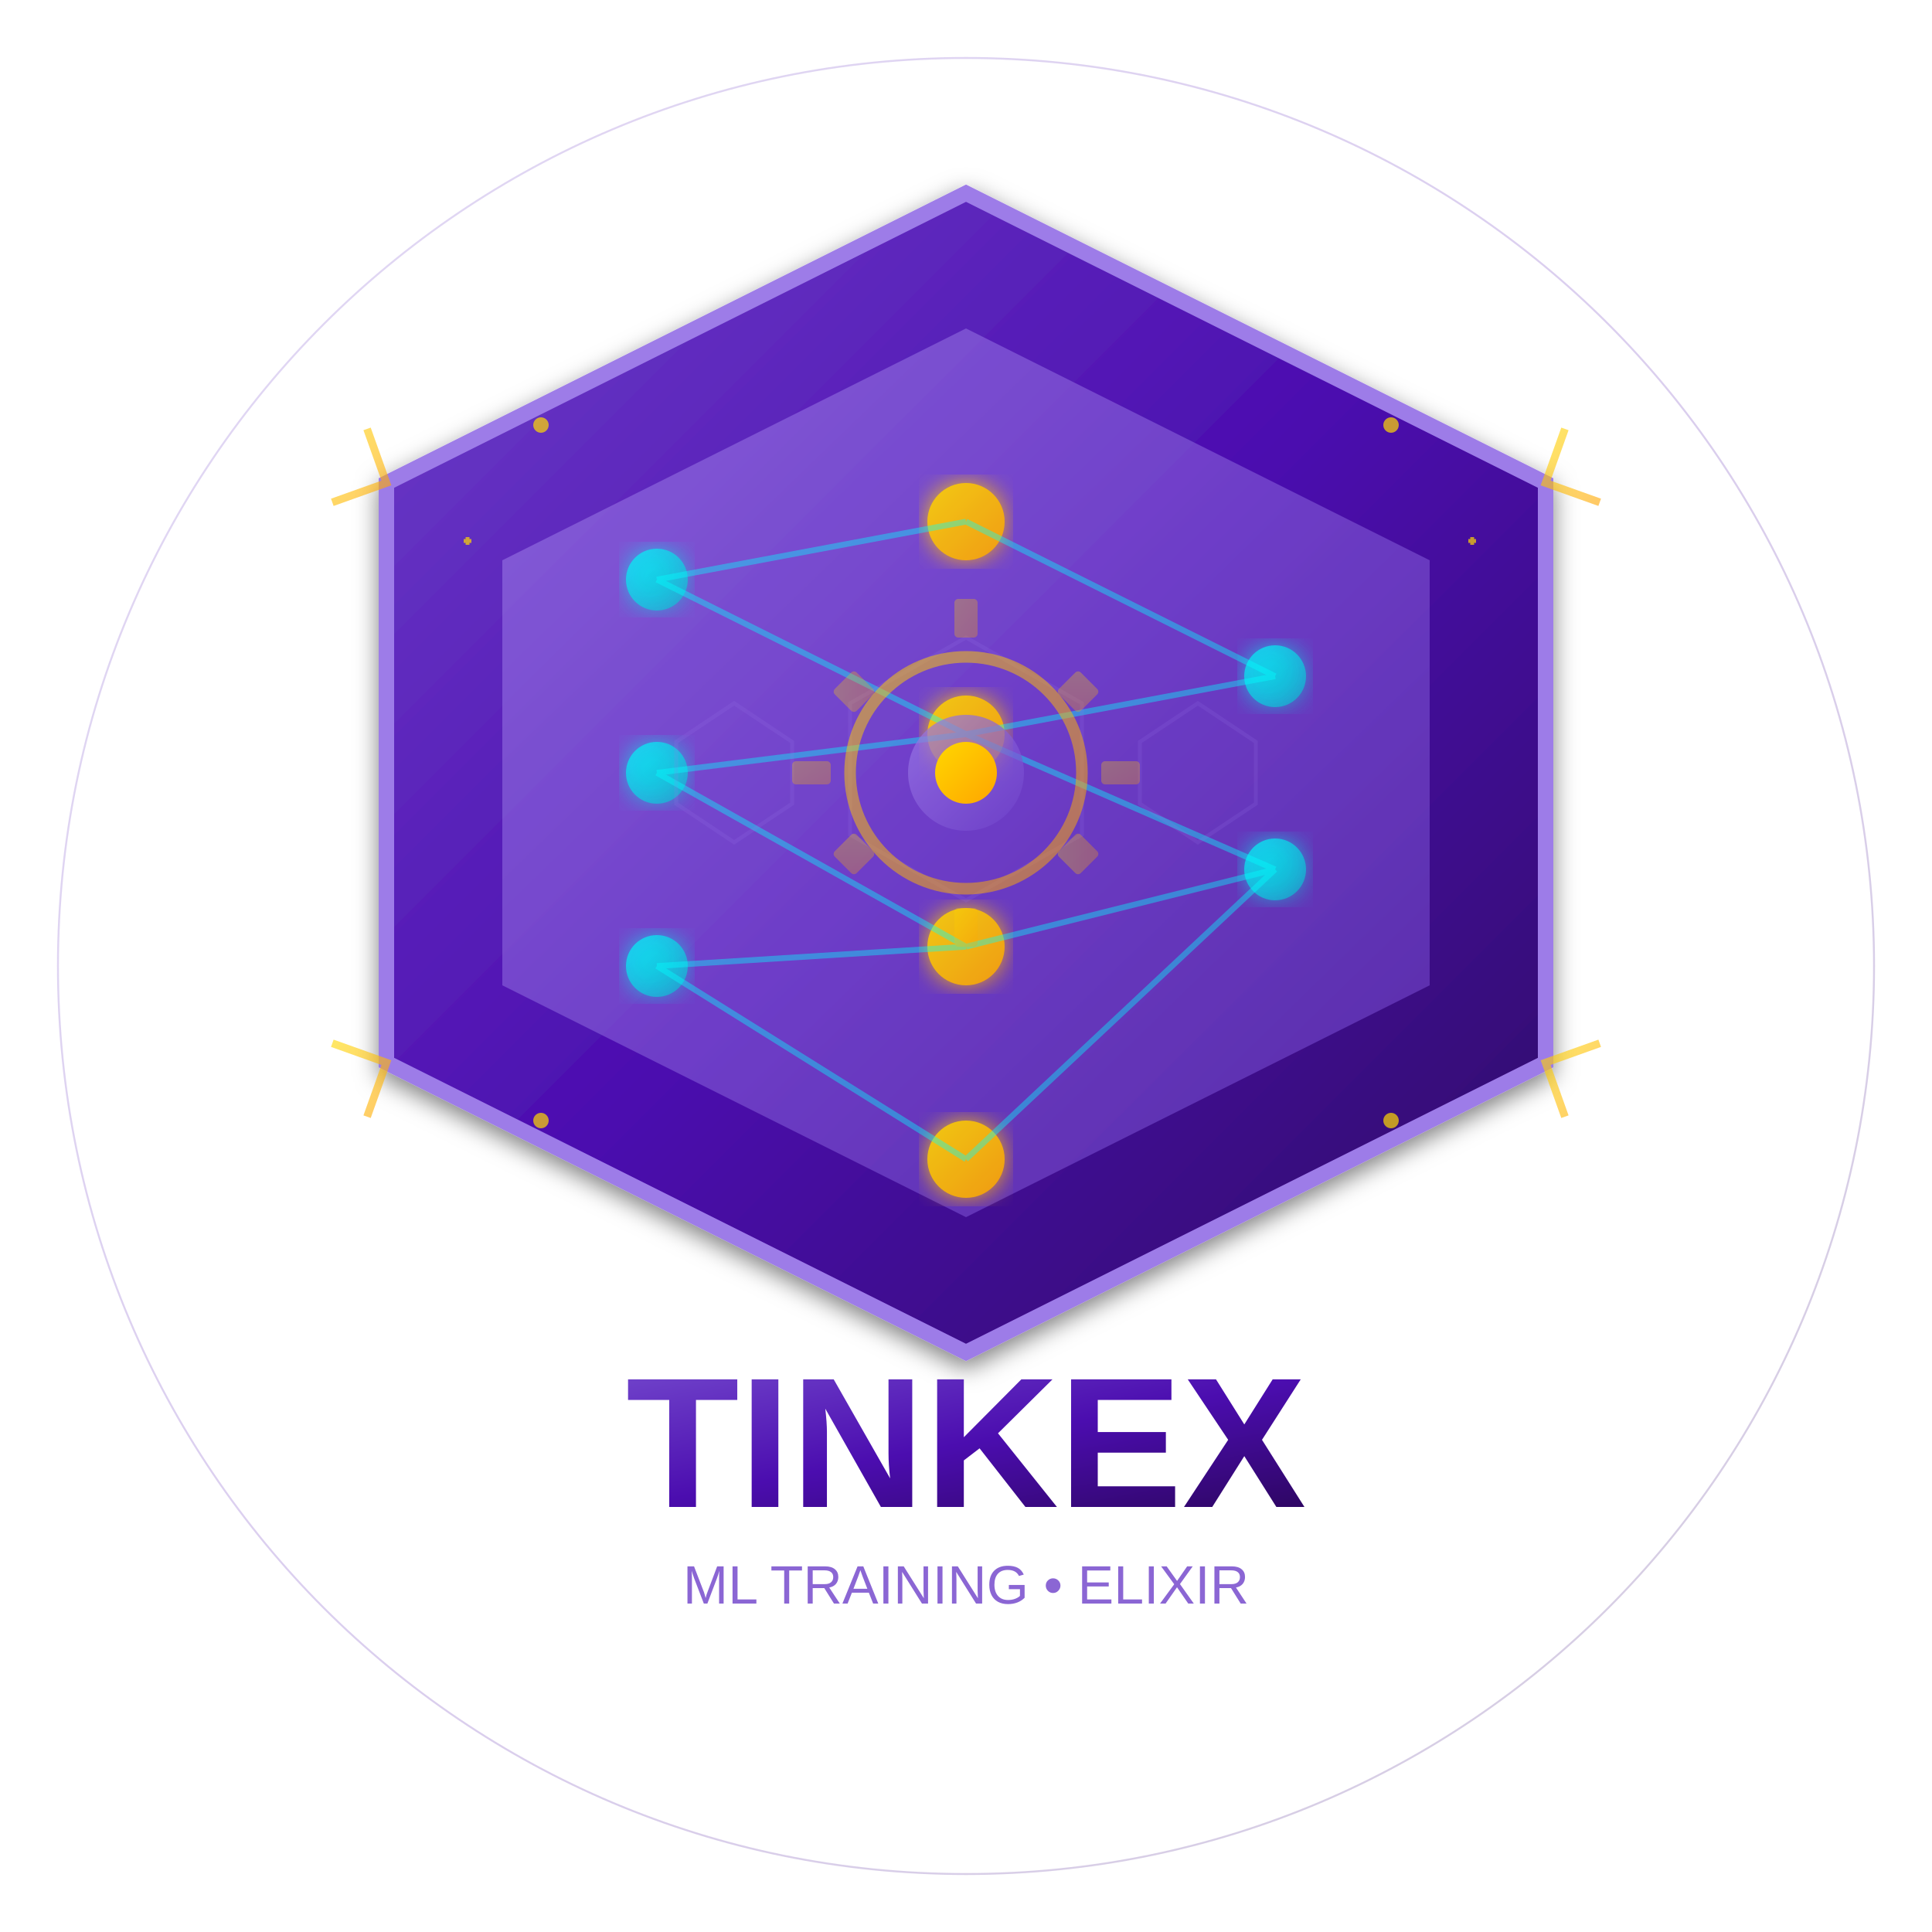
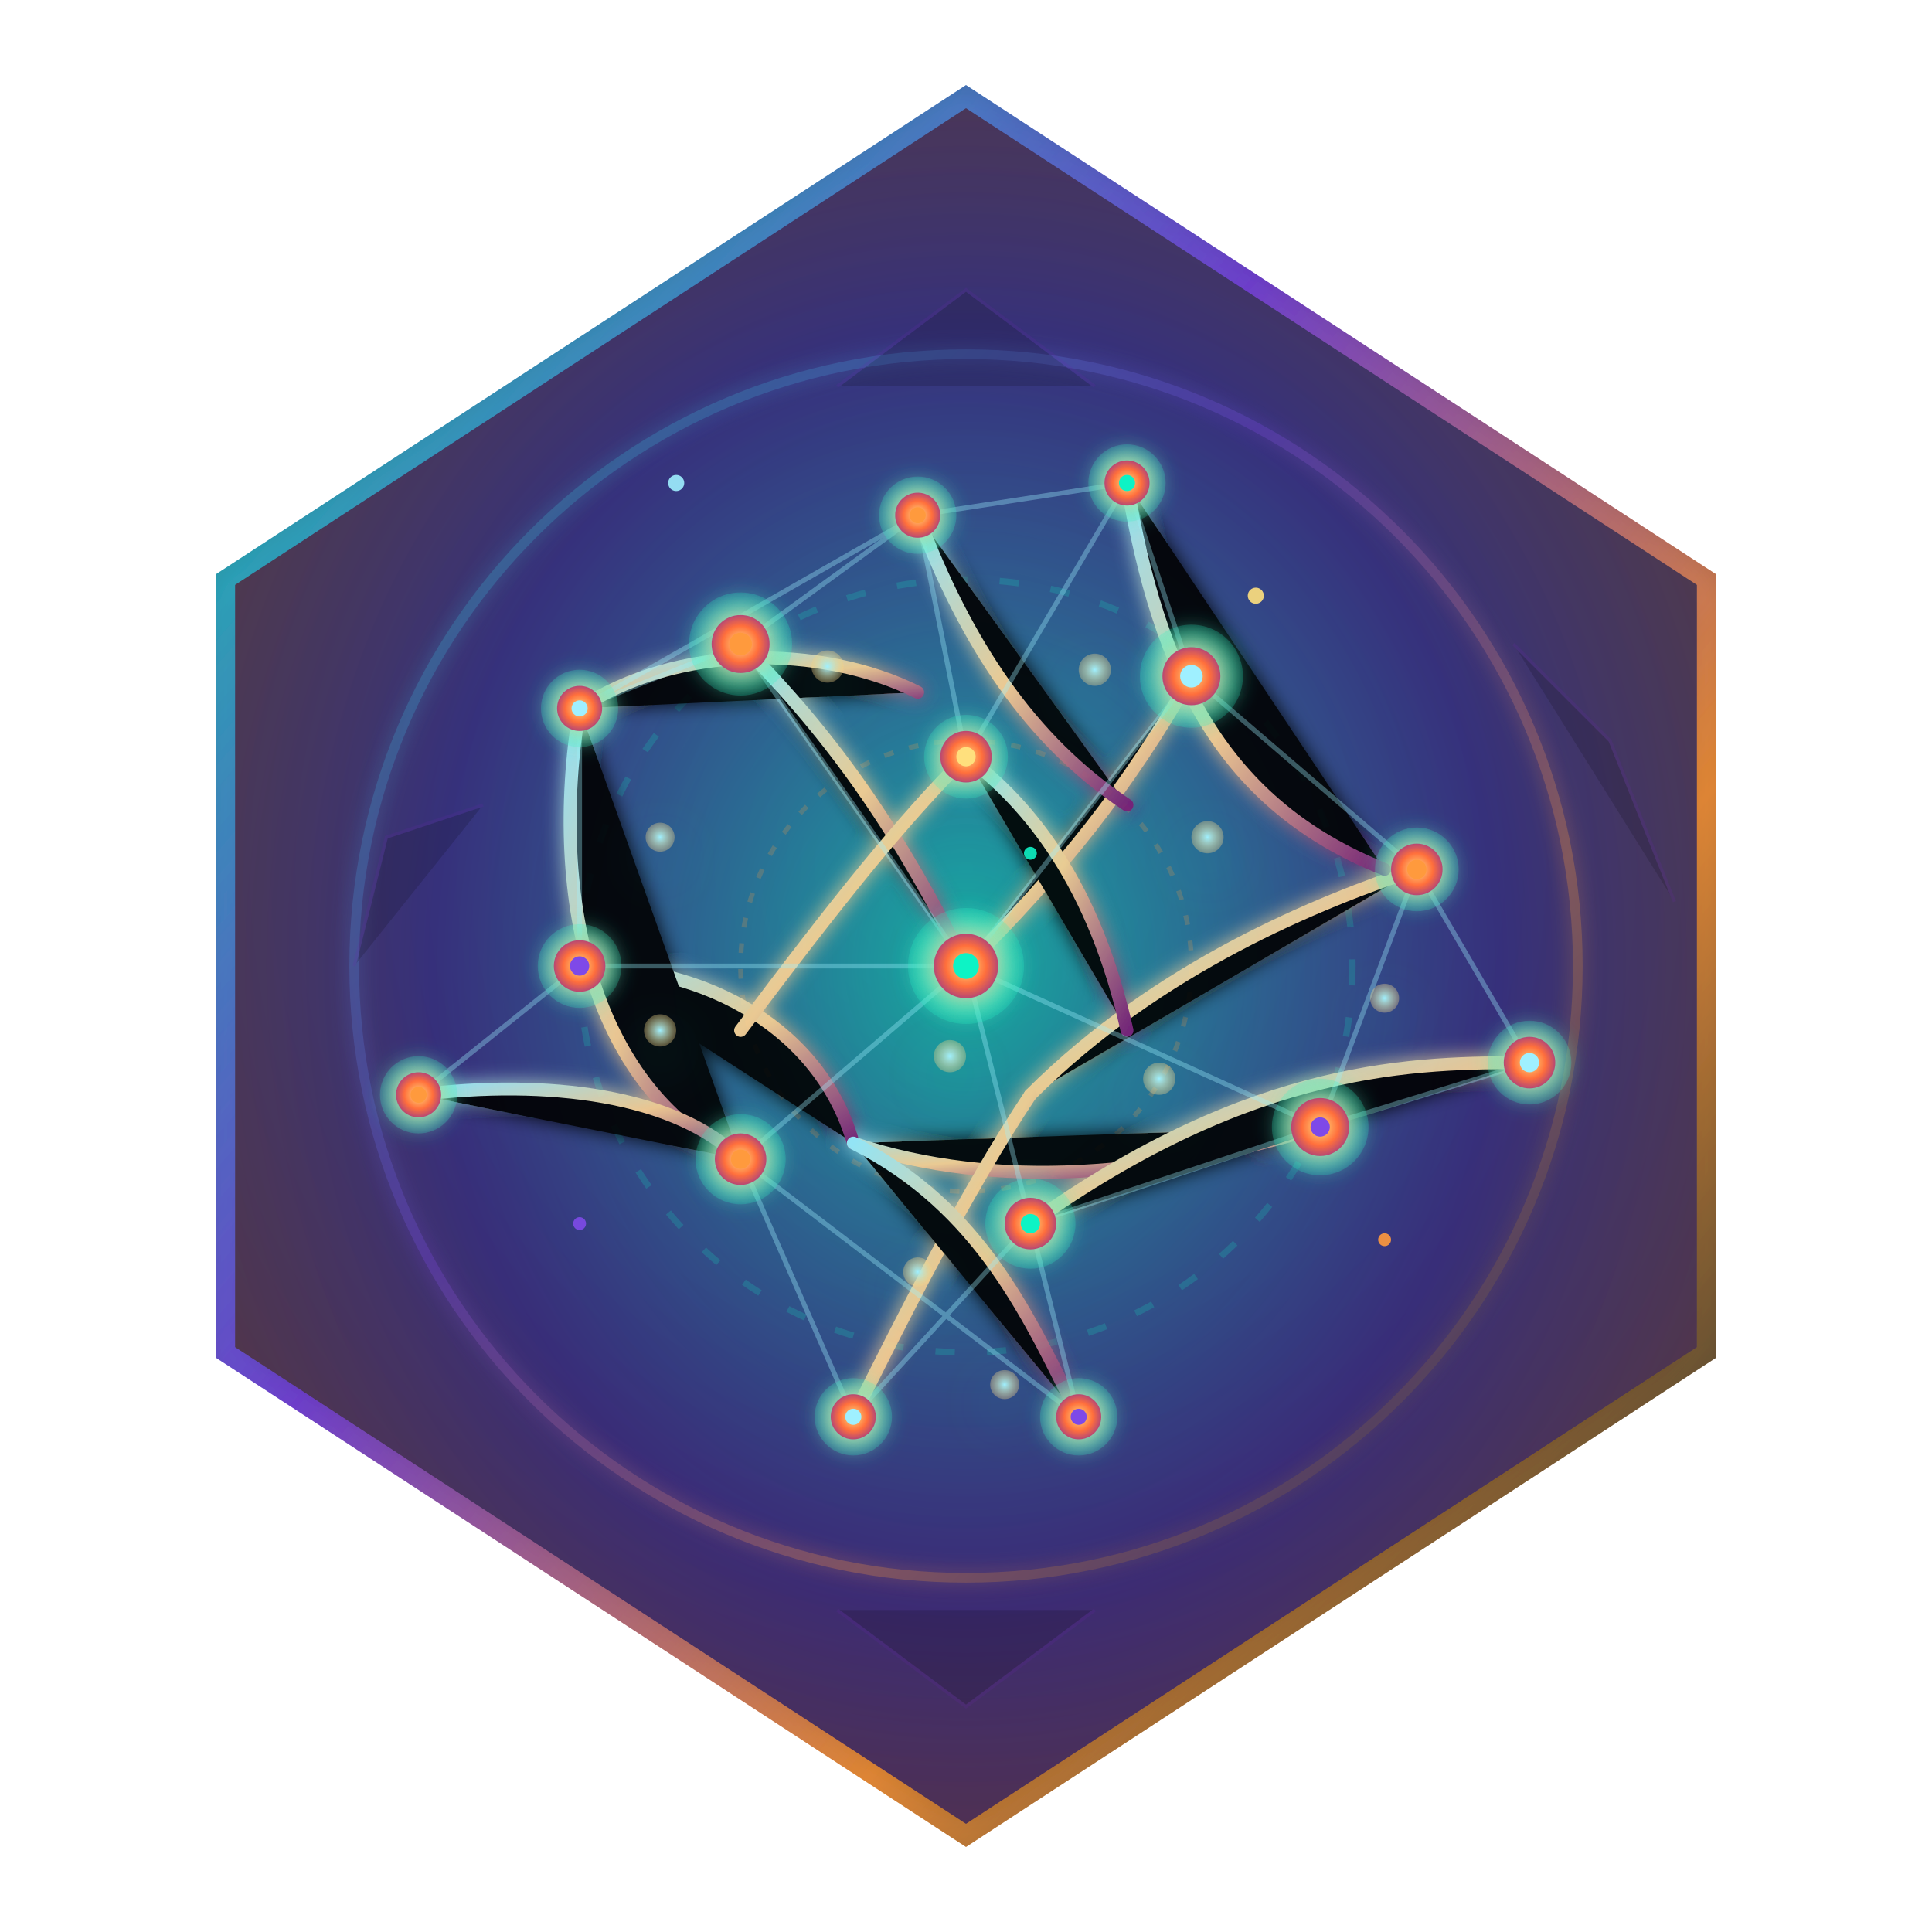
- <svg xmlns="http://www.w3.org/2000/svg" viewBox="0 0 500 500" width="500" height="500">
+ <svg xmlns="http://www.w3.org/2000/svg" viewBox="0 0 600 600" width="600" height="600">
  <defs>
-     <linearGradient id="hexGradient" x1="0%" y1="0%" x2="100%" y2="100%">
-       <stop offset="0%" style="stop-color:#6E40C9;stop-opacity:1" />
-       <stop offset="50%" style="stop-color:#4B0DAF;stop-opacity:1" />
-       <stop offset="100%" style="stop-color:#2E0664;stop-opacity:1" />
+     <linearGradient id="auroraEdge" x1="0%" y1="0%" x2="100%" y2="100%">
+       <stop offset="0%" stop-color="#0EF3C5" />
+       <stop offset="40%" stop-color="#7E4AE8" />
+       <stop offset="70%" stop-color="#FF9A3C" />
+       <stop offset="100%" stop-color="#0B2F3A" />
    </linearGradient>
-     <linearGradient id="innerGradient" x1="0%" y1="0%" x2="100%" y2="100%">
-       <stop offset="0%" style="stop-color:#9D7CE8;stop-opacity:1" />
-       <stop offset="100%" style="stop-color:#6E40C9;stop-opacity:1" />
+     <radialGradient id="nebula" cx="50%" cy="45%" r="80%">
+       <stop offset="0%" stop-color="#0C485B" />
+       <stop offset="35%" stop-color="#102240" />
+       <stop offset="70%" stop-color="#240A29" />
+       <stop offset="100%" stop-color="#0B0D1C" />
+     </radialGradient>
+     <radialGradient id="innerLumen" cx="50%" cy="50%" r="65%">
+       <stop offset="0%" stop-color="#1AF2D0" stop-opacity="0.6" />
+       <stop offset="55%" stop-color="#7E4AE8" stop-opacity="0.35" />
+       <stop offset="100%" stop-color="#FFB25A" stop-opacity="0.25" />
+     </radialGradient>
+     <linearGradient id="rodGradient" x1="0%" y1="0%" x2="100%" y2="100%">
+       <stop offset="0%" stop-color="#9FF0FF" />
+       <stop offset="50%" stop-color="#FFD392" />
+       <stop offset="100%" stop-color="#7B1F75" />
    </linearGradient>
-     <linearGradient id="accentGradient" x1="0%" y1="0%" x2="100%" y2="100%">
-       <stop offset="0%" style="stop-color:#FFD700;stop-opacity:1" />
-       <stop offset="100%" style="stop-color:#FFA500;stop-opacity:1" />
-     </linearGradient>
-     <linearGradient id="neuralGradient" x1="0%" y1="0%" x2="100%" y2="100%">
-       <stop offset="0%" style="stop-color:#00FFFF;stop-opacity:0.8" />
-       <stop offset="100%" style="stop-color:#00CED1;stop-opacity:0.6" />
-     </linearGradient>
-     <filter id="glow">
-       <feGaussianBlur stdDeviation="3" result="coloredBlur" />
+     <radialGradient id="nodeHalo" cx="50%" cy="50%" r="55%">
+       <stop offset="0%" stop-color="#F9FFBF" stop-opacity="0.95" />
+       <stop offset="100%" stop-color="#0EF3C5" stop-opacity="0.15" />
+     </radialGradient>
+     <radialGradient id="nodeCore" cx="50%" cy="50%" r="70%">
+       <stop offset="0%" stop-color="#FFE07D" />
+       <stop offset="45%" stop-color="#FF6F3C" />
+       <stop offset="100%" stop-color="#6A1FAF" />
+     </radialGradient>
+     <radialGradient id="sparkGradient" cx="50%" cy="50%" r="60%">
+       <stop offset="0%" stop-color="#9FF0FF" />
+       <stop offset="100%" stop-color="#FFCE6B" stop-opacity="0.2" />
+     </radialGradient>
+     <filter id="softGlow">
+       <feGaussianBlur stdDeviation="3" result="blur" />
      <feMerge>
-         <feMergeNode in="coloredBlur" />
+         <feMergeNode in="blur" />
        <feMergeNode in="SourceGraphic" />
      </feMerge>
    </filter>
    <filter id="innerShadow">
-       <feGaussianBlur in="SourceAlpha" stdDeviation="3" />
-       <feOffset dx="0" dy="2" result="offsetblur" />
-       <feComponentTransfer>
-         <feFuncA type="linear" slope="0.5" />
-       </feComponentTransfer>
-       <feMerge>
-         <feMergeNode />
-         <feMergeNode in="SourceGraphic" />
-       </feMerge>
+       <feOffset dx="0" dy="3" />
+       <feGaussianBlur stdDeviation="6" result="offset-blur" />
+       <feComposite in="SourceGraphic" in2="offset-blur" operator="out" result="inverse" />
+       <feFlood flood-color="#000" flood-opacity="0.45" />
+       <feComposite in2="inverse" operator="in" />
+       <feComposite in2="SourceGraphic" operator="over" />
    </filter>
+     <filter id="lift">
+       <feDropShadow dx="0" dy="6" stdDeviation="8" flood-color="#0EF3C5" flood-opacity="0.25" />
+     </filter>
+     <clipPath id="hexClip">
+       <polygon points="300 30 530 180 530 420 300 570 70 420 70 180" />
+     </clipPath>
  </defs>
-   <circle cx="250" cy="250" r="235" fill="none" stroke="url(#hexGradient)" stroke-width="0.5" opacity="0.2" />
-   <polygon points="250,50 400,125 400,275 250,350 100,275 100,125" fill="url(#hexGradient)" stroke="#9D7CE8" stroke-width="4" filter="url(#innerShadow)" />
-   <polygon points="250,85 370,145 370,255 250,315 130,255 130,145" fill="url(#innerGradient)" opacity="0.6" />
-   <g id="neuralNodes" opacity="0.9">
-     <circle cx="170" cy="150" r="8" fill="url(#neuralGradient)" filter="url(#glow)" />
-     <circle cx="170" cy="200" r="8" fill="url(#neuralGradient)" filter="url(#glow)" />
-     <circle cx="170" cy="250" r="8" fill="url(#neuralGradient)" filter="url(#glow)" />
-     <circle cx="250" cy="135" r="10" fill="url(#accentGradient)" filter="url(#glow)" />
-     <circle cx="250" cy="190" r="10" fill="url(#accentGradient)" filter="url(#glow)" />
-     <circle cx="250" cy="245" r="10" fill="url(#accentGradient)" filter="url(#glow)" />
-     <circle cx="250" cy="300" r="10" fill="url(#accentGradient)" filter="url(#glow)" />
-     <circle cx="330" cy="175" r="8" fill="url(#neuralGradient)" filter="url(#glow)" />
-     <circle cx="330" cy="225" r="8" fill="url(#neuralGradient)" filter="url(#glow)" />
+   <g clip-path="url(#hexClip)">
+     <rect width="600" height="600" fill="url(#nebula)" />
+     <polygon points="300 30 530 180 530 420 300 570 70 420 70 180" fill="url(#innerLumen)" />
+     <g opacity="0.35">
+       <circle cx="300" cy="300" r="190" fill="none" stroke="url(#auroraEdge)" stroke-width="3" filter="url(#softGlow)" />
+       <circle cx="300" cy="300" r="120" fill="none" stroke="#0EF3C5" stroke-width="2" stroke-dasharray="6 10" opacity="0.5" />
+       <circle cx="300" cy="300" r="70" fill="none" stroke="#FF9A3C" stroke-width="1.5" stroke-dasharray="3 5" opacity="0.6" />
+     </g>
+     <g stroke="url(#rodGradient)" stroke-width="4" stroke-linecap="round" stroke-linejoin="round" filter="url(#softGlow)" opacity="0.9">
+       <path d="M180 220 C210 200 255 200 285 215" />
+       <path d="M230 200 C260 230 280 260 300 300" />
+       <path d="M370 210 C350 245 330 270 300 300" />
+       <path d="M440 270 C410 280 360 300 320 340" />
+       <path d="M410 350 C360 365 310 370 265 355" />
+       <path d="M180 300 C220 300 255 320 265 355" />
+       <path d="M180 220 C170 280 185 340 230 360" />
+       <path d="M475 330 C440 330 390 330 320 380" />
+       <path d="M130 340 C170 335 210 340 230 360" />
+       <path d="M285 160 C300 200 320 230 350 250" />
+       <path d="M350 150 C360 210 380 250 430 270" />
+       <path d="M265 440 C280 410 300 370 320 340" />
+       <path d="M335 440 C320 410 305 375 265 355" />
+       <path d="M300 235 C320 250 340 275 350 320" />
+       <path d="M300 235 C280 255 260 280 230 320" />
+     </g>
+     <g stroke="#9FF0FF" stroke-width="1.5" stroke-linecap="round" opacity="0.35">
+       <line x1="300" y1="300" x2="230" y2="200" />
+       <line x1="300" y1="300" x2="370" y2="210" />
+       <line x1="300" y1="300" x2="180" y2="300" />
+       <line x1="300" y1="300" x2="410" y2="350" />
+       <line x1="300" y1="300" x2="320" y2="380" />
+       <line x1="300" y1="300" x2="230" y2="360" />
+       <line x1="230" y1="200" x2="285" y2="160" />
+       <line x1="285" y1="160" x2="350" y2="150" />
+       <line x1="350" y1="150" x2="370" y2="210" />
+       <line x1="370" y1="210" x2="440" y2="270" />
+       <line x1="440" y1="270" x2="410" y2="350" />
+       <line x1="410" y1="350" x2="475" y2="330" />
+       <line x1="410" y1="350" x2="320" y2="380" />
+       <line x1="180" y1="220" x2="180" y2="300" />
+       <line x1="180" y1="300" x2="130" y2="340" />
+       <line x1="230" y1="360" x2="265" y2="440" />
+       <line x1="230" y1="360" x2="335" y2="440" />
+       <line x1="320" y1="380" x2="335" y2="440" />
+       <line x1="320" y1="380" x2="265" y2="440" />
+       <line x1="285" y1="160" x2="300" y2="235" />
+       <line x1="350" y1="150" x2="300" y2="235" />
+       <line x1="230" y1="200" x2="180" y2="220" />
+       <line x1="285" y1="160" x2="180" y2="220" />
+       <line x1="475" y1="330" x2="440" y2="270" />
+     </g>
+     <g filter="url(#softGlow)">
+       <g transform="translate(300 300)">
+         <circle r="18" fill="url(#nodeHalo)" />
+         <circle r="10" fill="url(#nodeCore)" />
+         <circle r="4" fill="#0EF3C5" />
+       </g>
+       <g transform="translate(230 200)">
+         <circle r="16" fill="url(#nodeHalo)" />
+         <circle r="9" fill="url(#nodeCore)" />
+         <circle r="3.5" fill="#FF9A3C" />
+       </g>
+       <g transform="translate(370 210)">
+         <circle r="16" fill="url(#nodeHalo)" />
+         <circle r="9" fill="url(#nodeCore)" />
+         <circle r="3.5" fill="#9FF0FF" />
+       </g>
+       <g transform="translate(440 270)">
+         <circle r="13" fill="url(#nodeHalo)" />
+         <circle r="8" fill="url(#nodeCore)" />
+         <circle r="3" fill="#FF9A3C" />
+       </g>
+       <g transform="translate(410 350)">
+         <circle r="15" fill="url(#nodeHalo)" />
+         <circle r="9" fill="url(#nodeCore)" />
+         <circle r="3" fill="#7E4AE8" />
+       </g>
+       <g transform="translate(320 380)">
+         <circle r="14" fill="url(#nodeHalo)" />
+         <circle r="8" fill="url(#nodeCore)" />
+         <circle r="3" fill="#0EF3C5" />
+       </g>
+       <g transform="translate(230 360)">
+         <circle r="14" fill="url(#nodeHalo)" />
+         <circle r="8" fill="url(#nodeCore)" />
+         <circle r="3" fill="#FF9A3C" />
+       </g>
+       <g transform="translate(180 300)">
+         <circle r="13" fill="url(#nodeHalo)" />
+         <circle r="8" fill="url(#nodeCore)" />
+         <circle r="3" fill="#7E4AE8" />
+       </g>
+       <g transform="translate(180 220)">
+         <circle r="12" fill="url(#nodeHalo)" />
+         <circle r="7" fill="url(#nodeCore)" />
+         <circle r="2.5" fill="#9FF0FF" />
+       </g>
+       <g transform="translate(285 160)">
+         <circle r="12" fill="url(#nodeHalo)" />
+         <circle r="7" fill="url(#nodeCore)" />
+         <circle r="2.5" fill="#FF9A3C" />
+       </g>
+       <g transform="translate(350 150)">
+         <circle r="12" fill="url(#nodeHalo)" />
+         <circle r="7" fill="url(#nodeCore)" />
+         <circle r="2.5" fill="#0EF3C5" />
+       </g>
+       <g transform="translate(475 330)">
+         <circle r="13" fill="url(#nodeHalo)" />
+         <circle r="8" fill="url(#nodeCore)" />
+         <circle r="3" fill="#9FF0FF" />
+       </g>
+       <g transform="translate(130 340)">
+         <circle r="12" fill="url(#nodeHalo)" />
+         <circle r="7" fill="url(#nodeCore)" />
+         <circle r="2.5" fill="#FF9A3C" />
+       </g>
+       <g transform="translate(265 440)">
+         <circle r="12" fill="url(#nodeHalo)" />
+         <circle r="7" fill="url(#nodeCore)" />
+         <circle r="2.5" fill="#9FF0FF" />
+       </g>
+       <g transform="translate(335 440)">
+         <circle r="12" fill="url(#nodeHalo)" />
+         <circle r="7" fill="url(#nodeCore)" />
+         <circle r="2.5" fill="#7E4AE8" />
+       </g>
+       <g transform="translate(300 235)">
+         <circle r="13" fill="url(#nodeHalo)" />
+         <circle r="8" fill="url(#nodeCore)" />
+         <circle r="3" fill="#FFE07D" />
+       </g>
+     </g>
+     <g fill="url(#sparkGradient)" filter="url(#lift)">
+       <circle cx="257" cy="207" r="5" />
+       <circle cx="340" cy="208" r="5" />
+       <circle cx="375" cy="260" r="5" />
+       <circle cx="360" cy="335" r="5" />
+       <circle cx="295" cy="328" r="5" />
+       <circle cx="205" cy="320" r="5" />
+       <circle cx="205" cy="260" r="4.5" />
+       <circle cx="430" cy="310" r="4.5" />
+       <circle cx="285" cy="395" r="4.5" />
+       <circle cx="312" cy="430" r="4.5" />
+     </g>
+     <g stroke="#6A1FAF" stroke-width="1" opacity="0.15">
+       <path d="M150 250 L120 260 L110 300" />
+       <path d="M470 200 L500 230 L520 280" />
+       <path d="M260 120 L300 90 L340 120" />
+       <path d="M260 500 L300 530 L340 500" />
+     </g>
+     <g>
+       <circle cx="210" cy="150" r="2.5" fill="#9FF0FF" opacity="0.9" />
+       <circle cx="390" cy="185" r="2.5" fill="#FFE07D" opacity="0.9" />
+       <circle cx="430" cy="385" r="2" fill="#FF9A3C" opacity="0.9" />
+       <circle cx="180" cy="380" r="2" fill="#7E4AE8" opacity="0.9" />
+       <circle cx="320" cy="265" r="2" fill="#0EF3C5" opacity="0.9" />
+     </g>
  </g>
-   <g id="neuralConnections" stroke="#00FFFF" stroke-width="1.5" opacity="0.4">
-     <line x1="170" y1="150" x2="250" y2="135" />
-     <line x1="170" y1="150" x2="250" y2="190" />
-     <line x1="170" y1="200" x2="250" y2="190" />
-     <line x1="170" y1="200" x2="250" y2="245" />
-     <line x1="170" y1="250" x2="250" y2="245" />
-     <line x1="170" y1="250" x2="250" y2="300" />
-     <line x1="250" y1="135" x2="330" y2="175" />
-     <line x1="250" y1="190" x2="330" y2="175" />
-     <line x1="250" y1="190" x2="330" y2="225" />
-     <line x1="250" y1="245" x2="330" y2="225" />
-     <line x1="250" y1="300" x2="330" y2="225" />
-   </g>
-   <g id="hexPattern" opacity="0.15" stroke="#9D7CE8" stroke-width="1" fill="none">
-     <polygon points="250,165 280,182 280,216 250,233 220,216 220,182" />
-     <polygon points="190,182 205,192 205,208 190,218 175,208 175,192" />
-     <polygon points="310,182 325,192 325,208 310,218 295,208 295,192" />
-   </g>
-   <g id="gear" transform="translate(250, 200)">
-     <g fill="url(#accentGradient)" opacity="0.3">
-       <rect x="-3" y="-45" width="6" height="10" rx="1" />
-       <rect x="-3" y="35" width="6" height="10" rx="1" />
-       <rect x="35" y="-3" width="10" height="6" rx="1" />
-       <rect x="-45" y="-3" width="10" height="6" rx="1" />
-       <rect x="25" y="-25" width="8" height="8" rx="1" transform="rotate(45 29 -21)" />
-       <rect x="-33" y="-25" width="8" height="8" rx="1" transform="rotate(-45 -29 -21)" />
-       <rect x="25" y="17" width="8" height="8" rx="1" transform="rotate(-45 29 21)" />
-       <rect x="-33" y="17" width="8" height="8" rx="1" transform="rotate(45 -29 21)" />
-     </g>
-     <circle r="30" fill="none" stroke="url(#accentGradient)" stroke-width="3" opacity="0.5" />
-     <circle r="15" fill="url(#innerGradient)" opacity="0.7" />
-     <circle r="8" fill="url(#accentGradient)" />
-   </g>
-   <g id="text">
-     <text x="250" y="390" font-family="Arial, sans-serif" font-size="48" font-weight="bold" fill="url(#hexGradient)" text-anchor="middle">
-       TINKEX
-     </text>
-     <text x="250" y="415" font-family="Arial, sans-serif" font-size="14" fill="#6E40C9" text-anchor="middle" opacity="0.8">
-       ML TRAINING • ELIXIR
-     </text>
-   </g>
-   <g id="accents" opacity="0.6">
-     <path d="M 86 130 L 100 125 L 95 111" stroke="url(#accentGradient)" stroke-width="2" fill="none" />
-     <path d="M 405 111 L 400 125 L 414 130" stroke="url(#accentGradient)" stroke-width="2" fill="none" />
-     <path d="M 95 289 L 100 275 L 86 270" stroke="url(#accentGradient)" stroke-width="2" fill="none" />
-     <path d="M 414 270 L 400 275 L 405 289" stroke="url(#accentGradient)" stroke-width="2" fill="none" />
-   </g>
-   <g id="sparkles" opacity="0.7">
-     <circle cx="140" cy="110" r="2" fill="#FFD700" />
-     <circle cx="360" cy="110" r="2" fill="#FFD700" />
-     <circle cx="140" cy="290" r="2" fill="#FFD700" />
-     <circle cx="360" cy="290" r="2" fill="#FFD700" />
-     <path d="M 380 140 L 382 140 M 381 139 L 381 141" stroke="#FFD700" stroke-width="1" />
-     <path d="M 120 140 L 122 140 M 121 139 L 121 141" stroke="#FFD700" stroke-width="1" />
-   </g>
+   <polygon points="300 30 530 180 530 420 300 570 70 420 70 180" fill="none" stroke="url(#auroraEdge)" stroke-width="6" filter="url(#innerShadow)" />
</svg>
